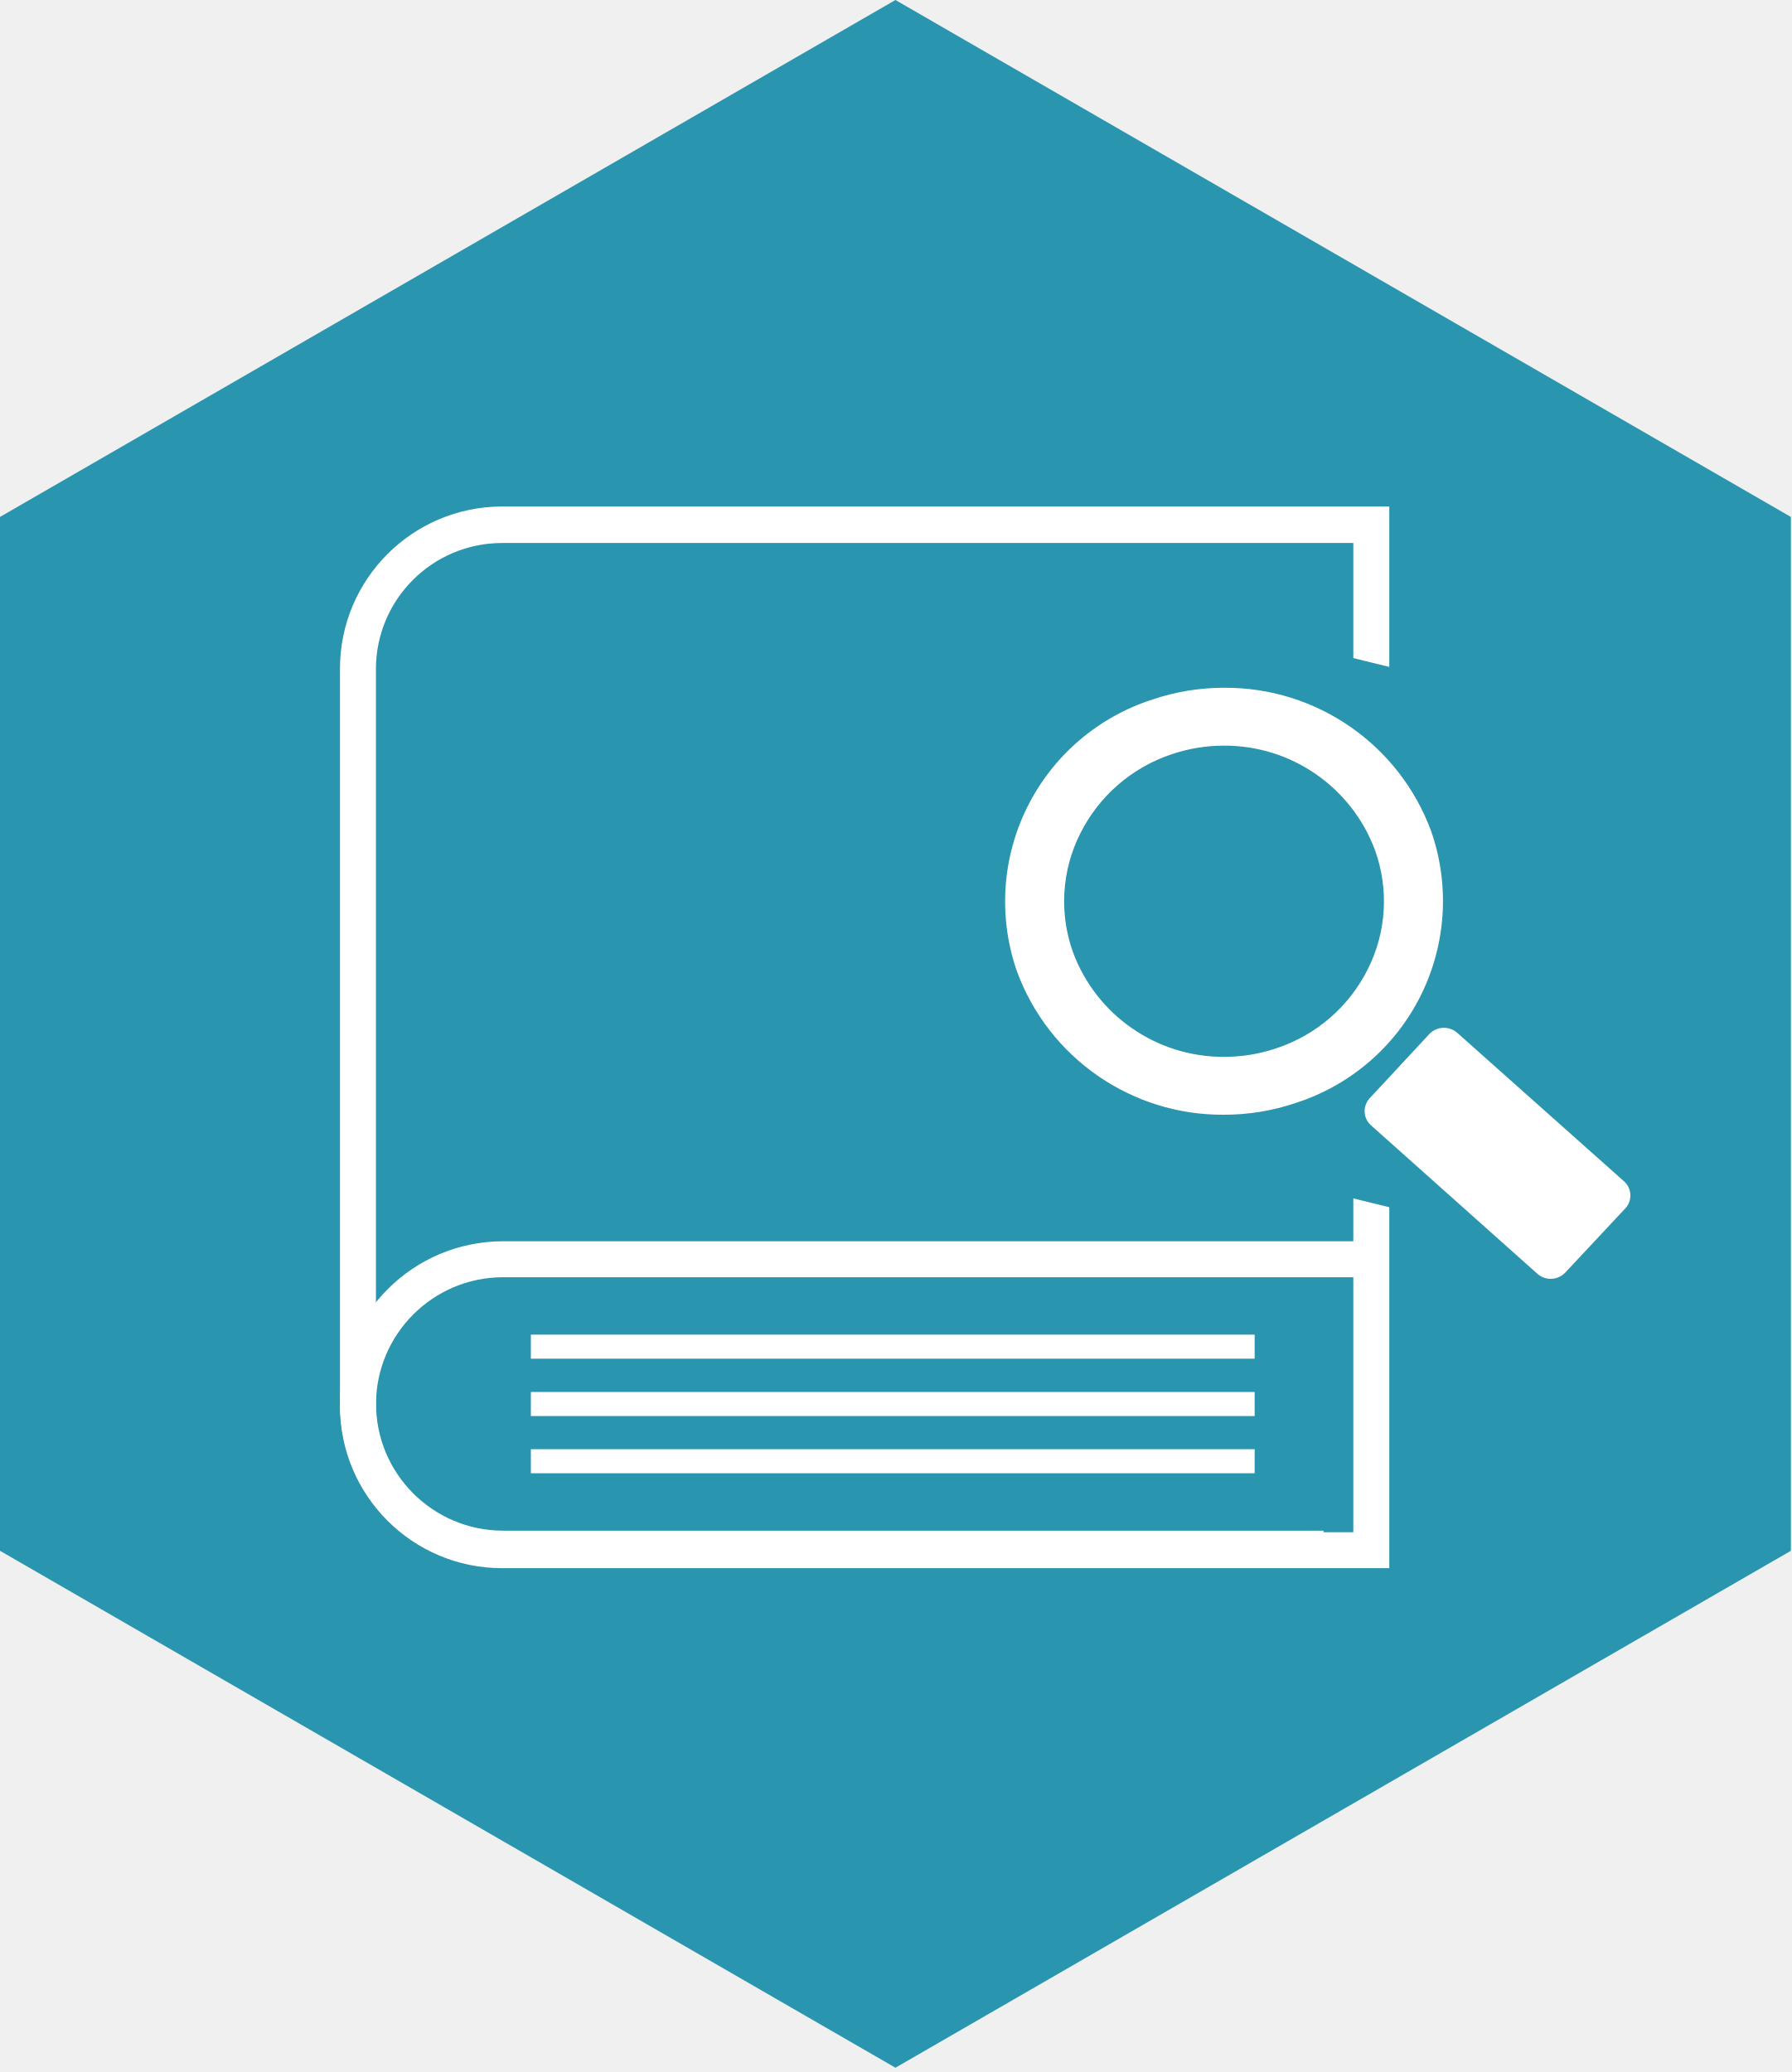
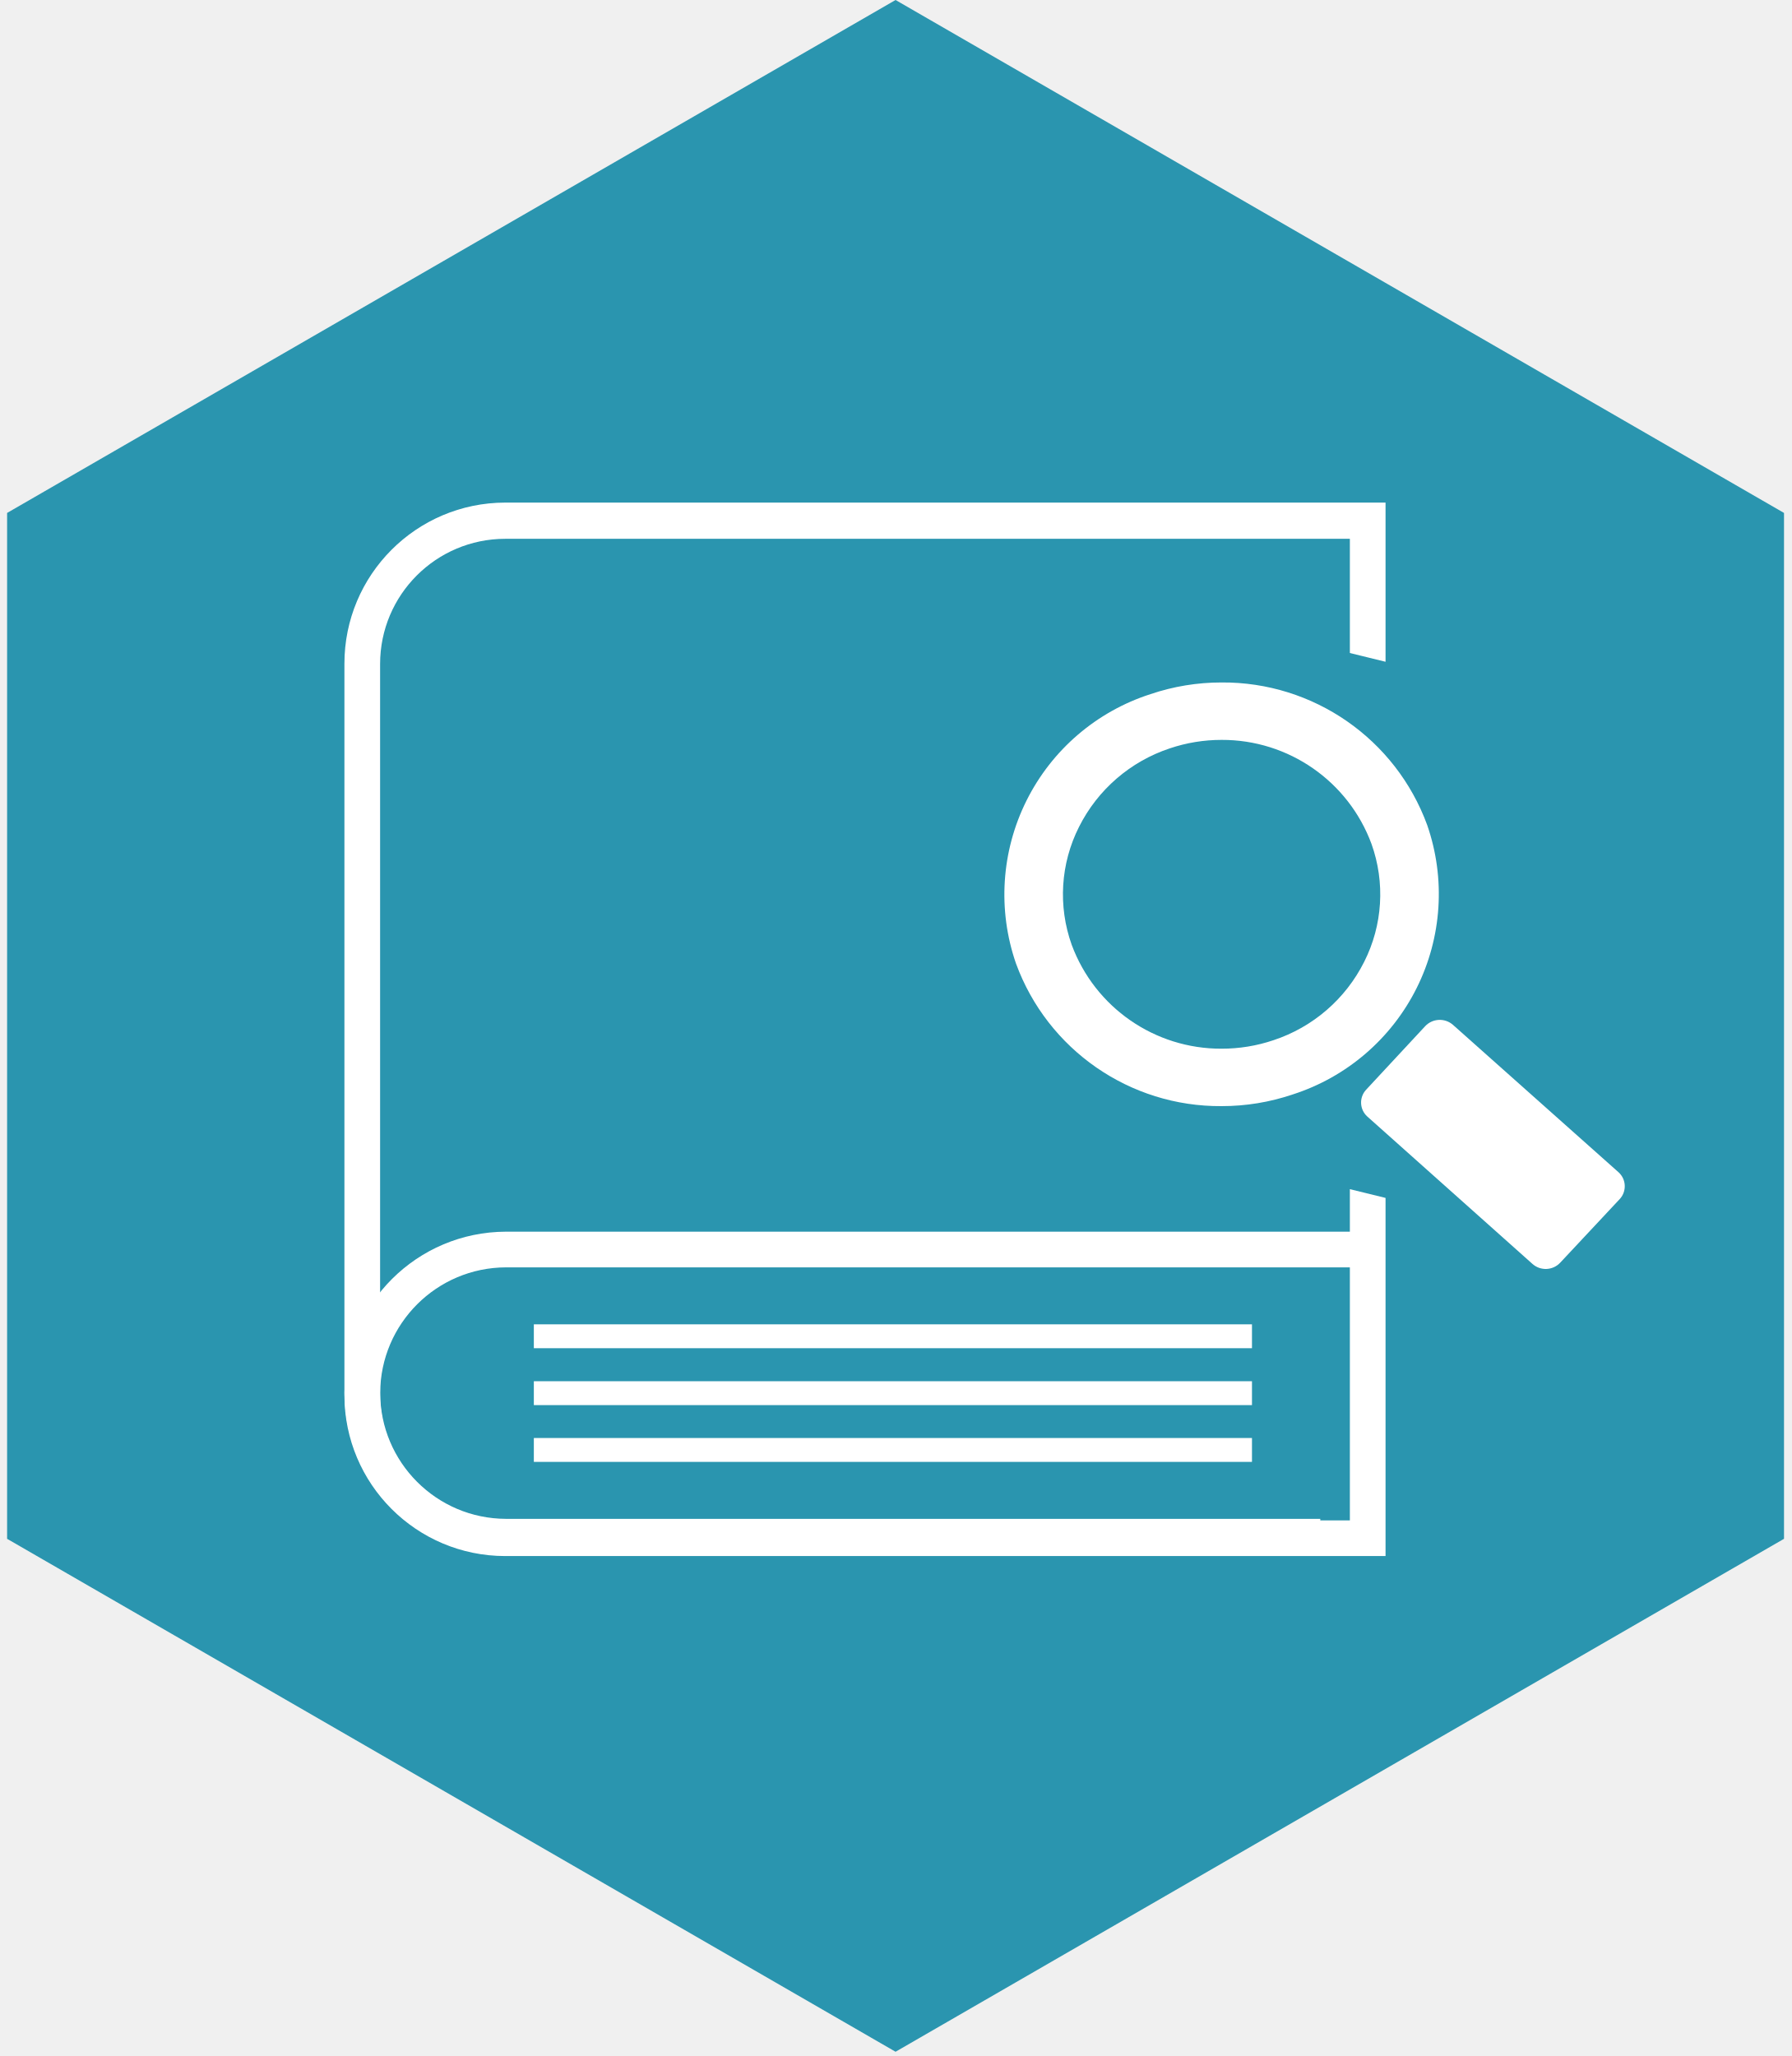
- <svg xmlns="http://www.w3.org/2000/svg" width="134" height="155" viewBox="0 0 134 155">
+ <svg xmlns="http://www.w3.org/2000/svg" width="122" height="140" viewBox="0 0 134 155">
  <defs>
    <style>.a{fill:#2a95af;}.b,.c{fill:none;stroke:#fff;stroke-miterlimit:10;}.b{stroke-width:2.69px;}.c{stroke-width:1.8px;}.d{fill:#fff;}</style>
  </defs>
  <polygon class="a" points="0 38.67 0 116.01 66.98 154.68 133.96 116.01 133.96 38.67 66.98 0 0 38.67" />
  <path class="b" d="M99,115.85H37.61A10.86,10.86,0,0,1,26.78,105h0A10.86,10.86,0,0,1,37.61,94.2h64.51" />
  <line class="c" x1="39.71" y1="100.74" x2="93.85" y2="100.74" />
  <line class="c" x1="39.71" y1="105.03" x2="93.85" y2="105.03" />
  <line class="c" x1="39.71" y1="109.31" x2="93.85" y2="109.31" />
  <path class="d" d="M101.23,114.62H37.55a9.44,9.44,0,0,1-9.43-9.43V50.05a9.44,9.44,0,0,1,9.43-9.43h63.68v8.61l2.69.66v-12H37.55A12.14,12.14,0,0,0,25.43,50.05v55.14a12.13,12.13,0,0,0,12.12,12.12h66.37v-27l-2.69-.66Z" />
  <path class="d" d="M121.59,90.38a1.42,1.42,0,0,0-.1-2L109,77.26a1.51,1.51,0,0,0-2.09.1l-4.47,4.81a1.42,1.42,0,0,0,.1,2L115,95.29a1.5,1.5,0,0,0,2.09-.1Z" />
  <path class="d" d="M91.56,51.45a16.39,16.39,0,0,1,15.5,10.75A15.87,15.87,0,0,1,96.92,82.51a16.67,16.67,0,0,1-5.36.88,16.38,16.38,0,0,1-15.5-10.75A15.87,15.87,0,0,1,86.2,52.33a16.67,16.67,0,0,1,5.36-.88m0,4.33a12.18,12.18,0,0,0-3.91.64h0a11.82,11.82,0,0,0-6.84,5.92,11.28,11.28,0,0,0-.55,8.89,12,12,0,0,0,11.3,7.83,12.14,12.14,0,0,0,3.91-.64,11.78,11.78,0,0,0,6.84-5.91,11.28,11.28,0,0,0,.55-8.89,12,12,0,0,0-11.3-7.84Z" />
</svg>
